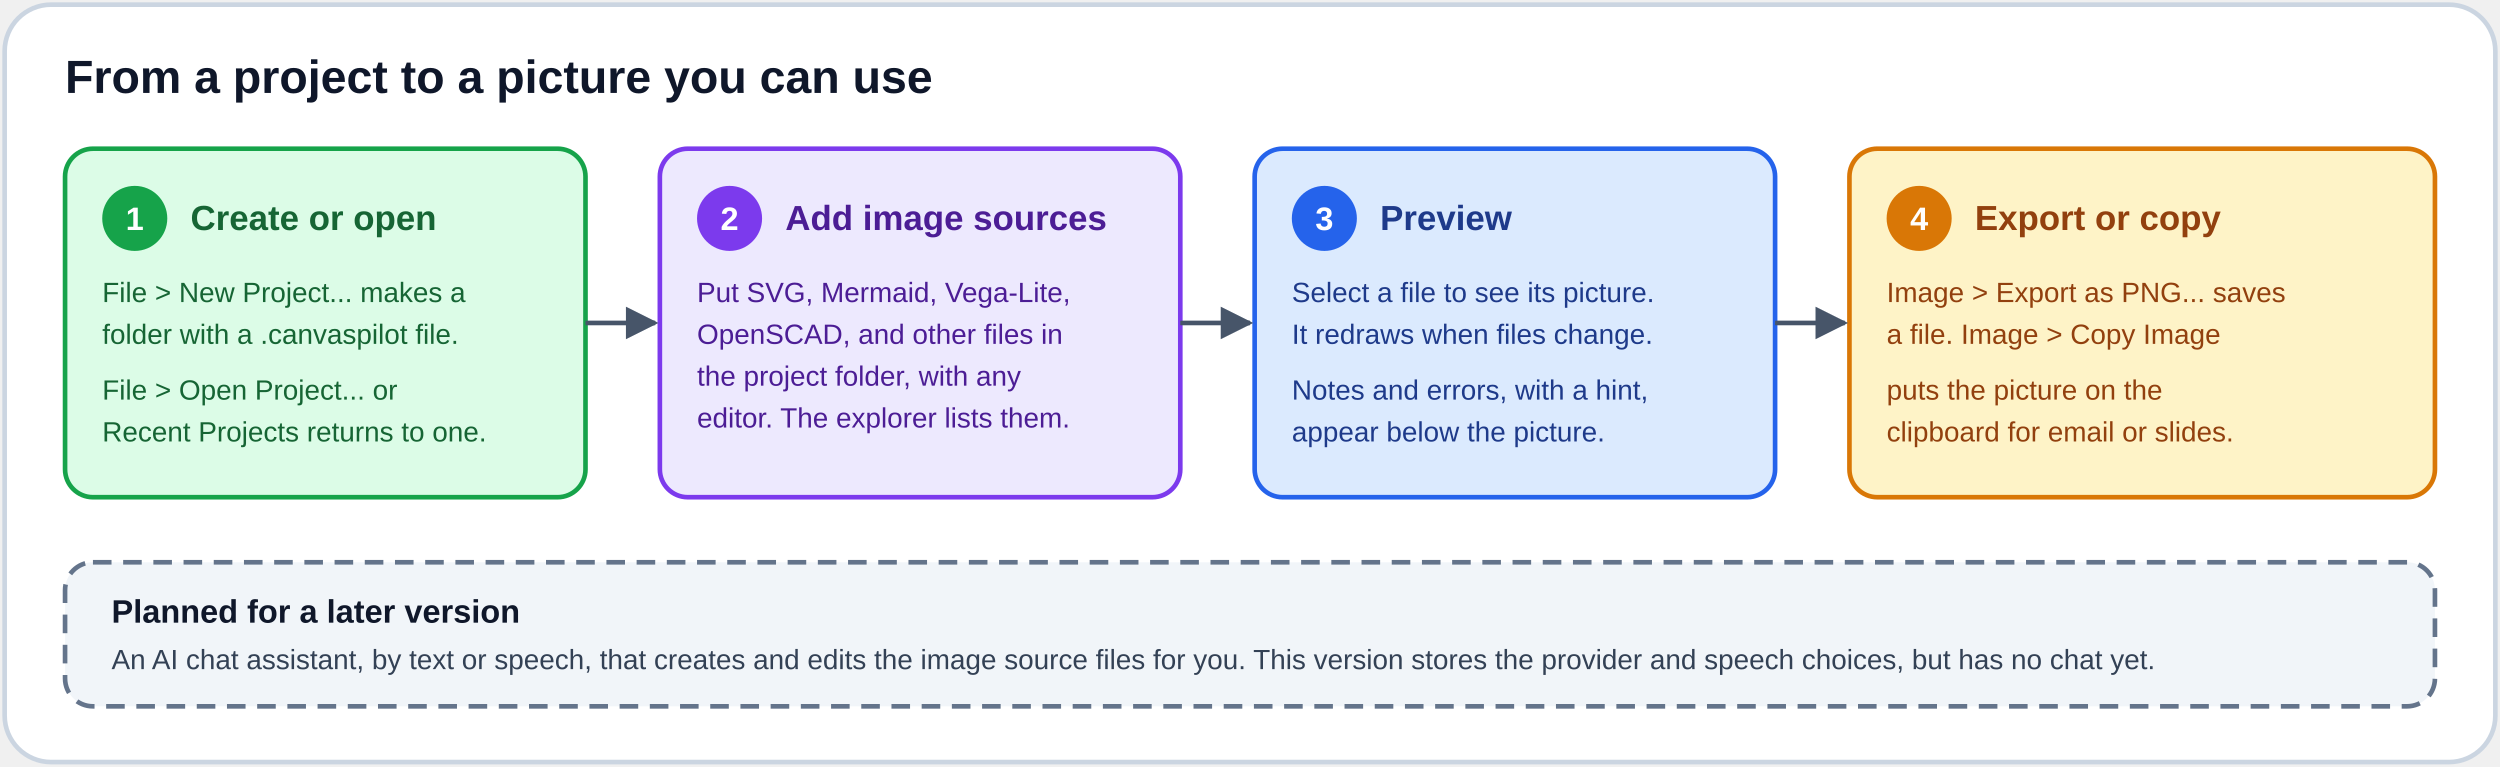
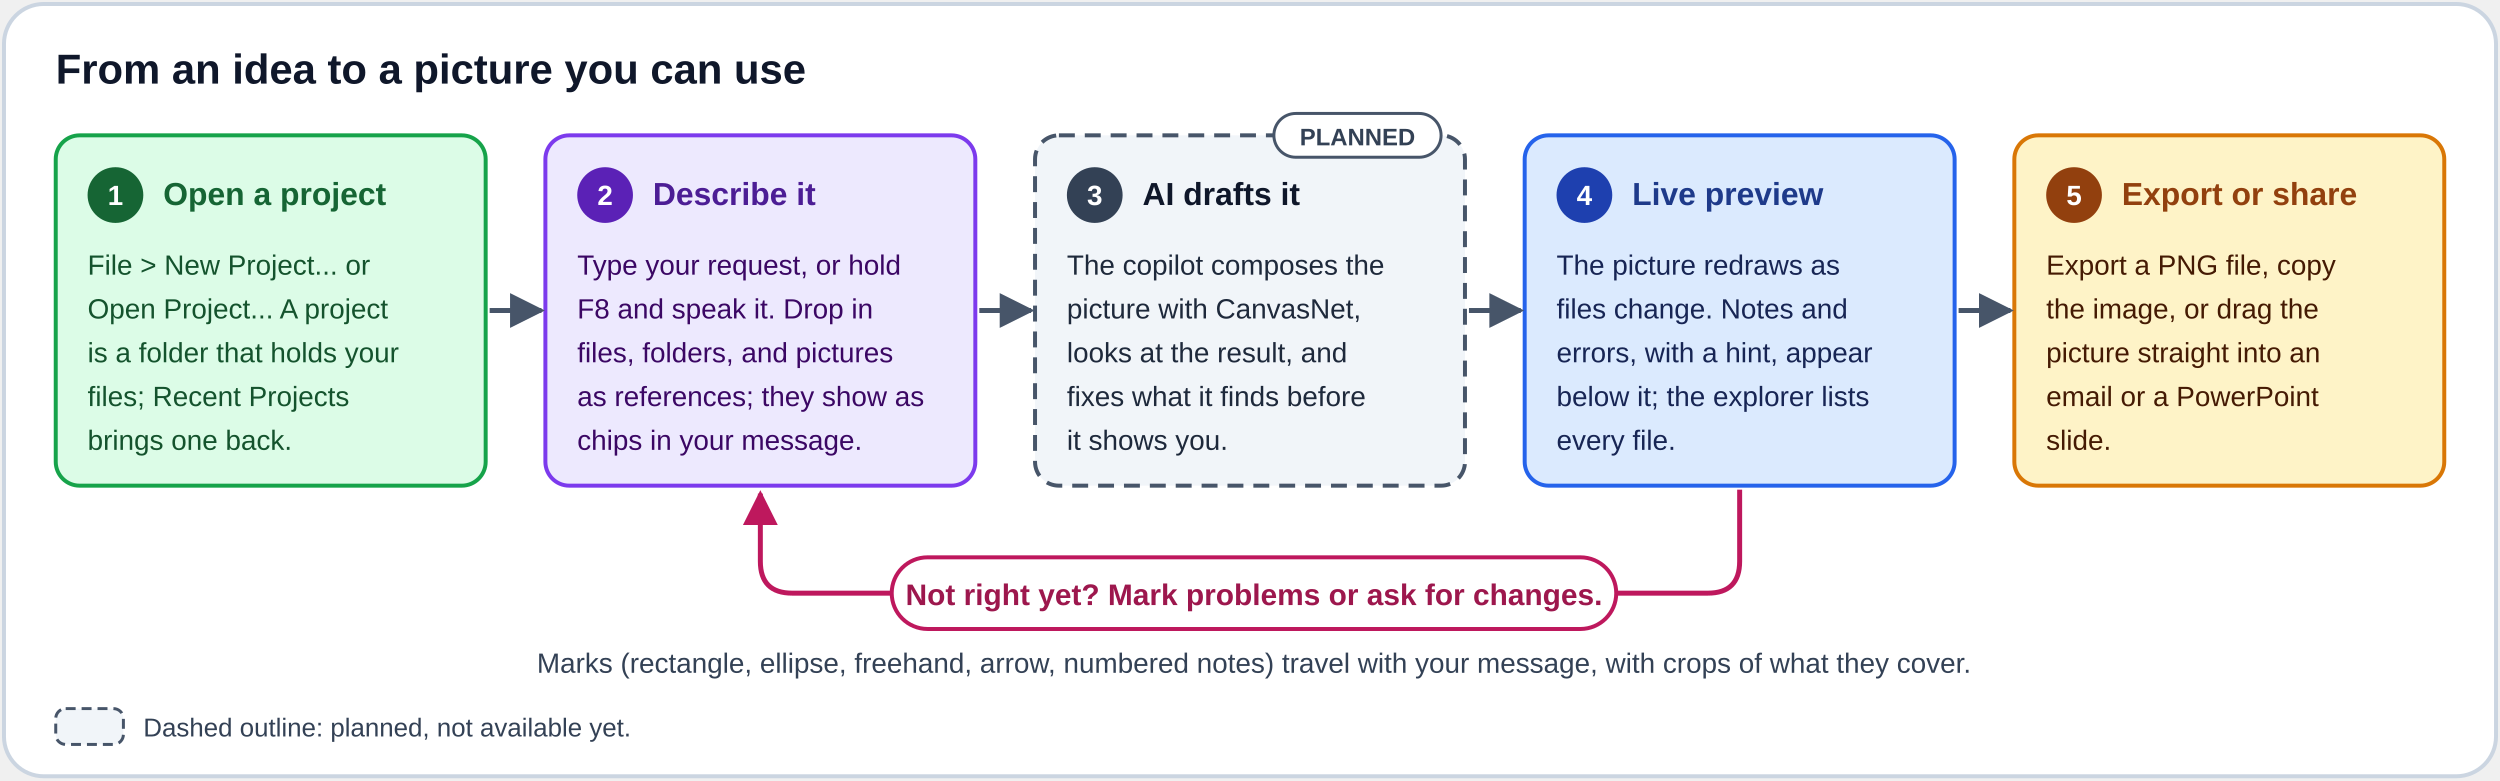
- <svg xmlns="http://www.w3.org/2000/svg" width="1076" height="330" viewBox="0 0 1076 330" font-family="Segoe UI, Arial, sans-serif">
+ <svg xmlns="http://www.w3.org/2000/svg" width="1256" height="392" viewBox="0 0 1256 392" font-family="Segoe UI, Arial, sans-serif">
  <defs>
    <marker id="a" viewBox="0 0 10 10" refX="9" refY="5" markerWidth="7" markerHeight="7" orient="auto-start-reverse">
      <path d="M0,0 L10,5 L0,10 z" fill="#475569" />
    </marker>
+     <marker id="b" viewBox="0 0 10 10" refX="9" refY="5" markerWidth="7" markerHeight="7" orient="auto-start-reverse">
+       <path d="M0,0 L10,5 L0,10 z" fill="#be185d" />
+     </marker>
  </defs>
-   <rect x="2" y="2" width="1072" height="326" rx="20" fill="#ffffff" stroke="#cbd5e1" stroke-width="2" />
-   <text x="28" y="40" font-size="20" font-weight="700" fill="#0f172a">From a project to a picture you can use</text>
-   <rect x="28" y="64" width="224" height="150" rx="12" fill="#dcfce7" stroke="#16a34a" stroke-width="2" />
-   <circle cx="58" cy="94" r="14" fill="#16a34a" />
-   <text x="58" y="99" font-size="14" font-weight="700" fill="#ffffff" text-anchor="middle">1</text>
-   <text x="82" y="99" font-size="15" font-weight="700" fill="#166534">Create or open</text>
-   <g font-size="12" fill="#166534">
-     <text x="44" y="130">File &gt; New Project... makes a</text>
-     <text x="44" y="148">folder with a .canvaspilot file.</text>
-     <text x="44" y="172">File &gt; Open Project... or</text>
-     <text x="44" y="190">Recent Projects returns to one.</text>
+   <rect x="2" y="2" width="1252" height="388" rx="20" fill="#ffffff" stroke="#cbd5e1" stroke-width="2" />
+   <text x="28" y="42" font-size="21" font-weight="700" fill="#0f172a">From an idea to a picture you can use</text>
+   <rect x="28" y="68" width="216" height="176" rx="12" fill="#dcfce7" stroke="#16a34a" stroke-width="2" />
+   <circle cx="58" cy="98" r="14" fill="#166534" />
+   <text x="58" y="103" font-size="14" font-weight="700" fill="#ffffff" text-anchor="middle">1</text>
+   <text x="82" y="103" font-size="16" font-weight="700" fill="#166534">Open a project</text>
+   <g font-size="14" fill="#14532d">
+     <text x="44" y="138">File &gt; New Project... or</text>
+     <text x="44" y="160">Open Project... A project</text>
+     <text x="44" y="182">is a folder that holds your</text>
+     <text x="44" y="204">files; Recent Projects</text>
+     <text x="44" y="226">brings one back.</text>
  </g>
-   <rect x="284" y="64" width="224" height="150" rx="12" fill="#ede9fe" stroke="#7c3aed" stroke-width="2" />
-   <circle cx="314" cy="94" r="14" fill="#7c3aed" />
-   <text x="314" y="99" font-size="14" font-weight="700" fill="#ffffff" text-anchor="middle">2</text>
-   <text x="338" y="99" font-size="15" font-weight="700" fill="#4c1d95">Add image sources</text>
-   <g font-size="12" fill="#4c1d95">
-     <text x="300" y="130">Put SVG, Mermaid, Vega-Lite,</text>
-     <text x="300" y="148">OpenSCAD, and other files in</text>
-     <text x="300" y="166">the project folder, with any</text>
-     <text x="300" y="184">editor. The explorer lists them.</text>
+   <rect x="274" y="68" width="216" height="176" rx="12" fill="#ede9fe" stroke="#7c3aed" stroke-width="2" />
+   <circle cx="304" cy="98" r="14" fill="#5b21b6" />
+   <text x="304" y="103" font-size="14" font-weight="700" fill="#ffffff" text-anchor="middle">2</text>
+   <text x="328" y="103" font-size="16" font-weight="700" fill="#4c1d95">Describe it</text>
+   <g font-size="14" fill="#3b0764">
+     <text x="290" y="138">Type your request, or hold</text>
+     <text x="290" y="160">F8 and speak it. Drop in</text>
+     <text x="290" y="182">files, folders, and pictures</text>
+     <text x="290" y="204">as references; they show as</text>
+     <text x="290" y="226">chips in your message.</text>
  </g>
-   <rect x="540" y="64" width="224" height="150" rx="12" fill="#dbeafe" stroke="#2563eb" stroke-width="2" />
-   <circle cx="570" cy="94" r="14" fill="#2563eb" />
-   <text x="570" y="99" font-size="14" font-weight="700" fill="#ffffff" text-anchor="middle">3</text>
-   <text x="594" y="99" font-size="15" font-weight="700" fill="#1e3a8a">Preview</text>
-   <g font-size="12" fill="#1e3a8a">
-     <text x="556" y="130">Select a file to see its picture.</text>
-     <text x="556" y="148">It redraws when files change.</text>
-     <text x="556" y="172">Notes and errors, with a hint,</text>
-     <text x="556" y="190">appear below the picture.</text>
+   <rect x="520" y="68" width="216" height="176" rx="12" fill="#f1f5f9" stroke="#475569" stroke-width="2" stroke-dasharray="8 5" />
+   <circle cx="550" cy="98" r="14" fill="#334155" />
+   <text x="550" y="103" font-size="14" font-weight="700" fill="#ffffff" text-anchor="middle">3</text>
+   <text x="574" y="103" font-size="16" font-weight="700" fill="#0f172a">AI drafts it</text>
+   <rect x="640" y="57" width="84" height="22" rx="11" fill="#ffffff" stroke="#475569" stroke-width="1.5" />
+   <text x="682" y="73" font-size="12" font-weight="700" fill="#334155" text-anchor="middle">PLANNED</text>
+   <g font-size="14" fill="#1e293b">
+     <text x="536" y="138">The copilot composes the</text>
+     <text x="536" y="160">picture with CanvasNet,</text>
+     <text x="536" y="182">looks at the result, and</text>
+     <text x="536" y="204">fixes what it finds before</text>
+     <text x="536" y="226">it shows you.</text>
  </g>
-   <rect x="796" y="64" width="252" height="150" rx="12" fill="#fef3c7" stroke="#d97706" stroke-width="2" />
-   <circle cx="826" cy="94" r="14" fill="#d97706" />
-   <text x="826" y="99" font-size="14" font-weight="700" fill="#ffffff" text-anchor="middle">4</text>
-   <text x="850" y="99" font-size="15" font-weight="700" fill="#92400e">Export or copy</text>
-   <g font-size="12" fill="#92400e">
-     <text x="812" y="130">Image &gt; Export as PNG... saves</text>
-     <text x="812" y="148">a file. Image &gt; Copy Image</text>
-     <text x="812" y="172">puts the picture on the</text>
-     <text x="812" y="190">clipboard for email or slides.</text>
+   <rect x="766" y="68" width="216" height="176" rx="12" fill="#dbeafe" stroke="#2563eb" stroke-width="2" />
+   <circle cx="796" cy="98" r="14" fill="#1e40af" />
+   <text x="796" y="103" font-size="14" font-weight="700" fill="#ffffff" text-anchor="middle">4</text>
+   <text x="820" y="103" font-size="16" font-weight="700" fill="#1e3a8a">Live preview</text>
+   <g font-size="14" fill="#172554">
+     <text x="782" y="138">The picture redraws as</text>
+     <text x="782" y="160">files change. Notes and</text>
+     <text x="782" y="182">errors, with a hint, appear</text>
+     <text x="782" y="204">below it; the explorer lists</text>
+     <text x="782" y="226">every file.</text>
  </g>
-   <g stroke="#475569" stroke-width="2" marker-end="url(#a)">
-     <line x1="252" y1="139" x2="282" y2="139" />
-     <line x1="508" y1="139" x2="538" y2="139" />
-     <line x1="764" y1="139" x2="794" y2="139" />
+   <rect x="1012" y="68" width="216" height="176" rx="12" fill="#fef3c7" stroke="#d97706" stroke-width="2" />
+   <circle cx="1042" cy="98" r="14" fill="#92400e" />
+   <text x="1042" y="103" font-size="14" font-weight="700" fill="#ffffff" text-anchor="middle">5</text>
+   <text x="1066" y="103" font-size="16" font-weight="700" fill="#92400e">Export or share</text>
+   <g font-size="14" fill="#451a03">
+     <text x="1028" y="138">Export a PNG file, copy</text>
+     <text x="1028" y="160">the image, or drag the</text>
+     <text x="1028" y="182">picture straight into an</text>
+     <text x="1028" y="204">email or a PowerPoint</text>
+     <text x="1028" y="226">slide.</text>
  </g>
-   <rect x="28" y="242" width="1020" height="62" rx="12" fill="#f1f5f9" stroke="#64748b" stroke-width="2" stroke-dasharray="8 5" />
-   <text x="48" y="268" font-size="14" font-weight="700" fill="#0f172a">Planned for a later version</text>
-   <text x="48" y="288" font-size="12" fill="#334155">An AI chat assistant, by text or speech, that creates and edits the image source files for you. This version stores the provider and speech choices, but has no chat yet.</text>
+   <g stroke="#475569" stroke-width="2.5" marker-end="url(#a)">
+     <line x1="246" y1="156" x2="272" y2="156" />
+     <line x1="492" y1="156" x2="518" y2="156" />
+     <line x1="738" y1="156" x2="764" y2="156" />
+     <line x1="984" y1="156" x2="1010" y2="156" />
+   </g>
+   <path d="M874,246 L874,282 Q874,298 858,298 L398,298 Q382,298 382,282 L382,248" fill="none" stroke="#be185d" stroke-width="2.5" marker-end="url(#b)" />
+   <rect x="448" y="280" width="364" height="36" rx="18" fill="#ffffff" stroke="#be185d" stroke-width="2" />
+   <text x="630" y="304" font-size="15" font-weight="700" fill="#9d174d" text-anchor="middle">Not right yet? Mark problems or ask for changes.</text>
+   <text x="630" y="338" font-size="14" fill="#334155" text-anchor="middle">Marks (rectangle, ellipse, freehand, arrow, numbered notes) travel with your message, with crops of what they cover.</text>
+   <rect x="28" y="356" width="34" height="18" rx="5" fill="#f1f5f9" stroke="#475569" stroke-width="1.5" stroke-dasharray="5 3" />
+   <text x="72" y="370" font-size="13" fill="#334155">Dashed outline: planned, not available yet.</text>
</svg>
